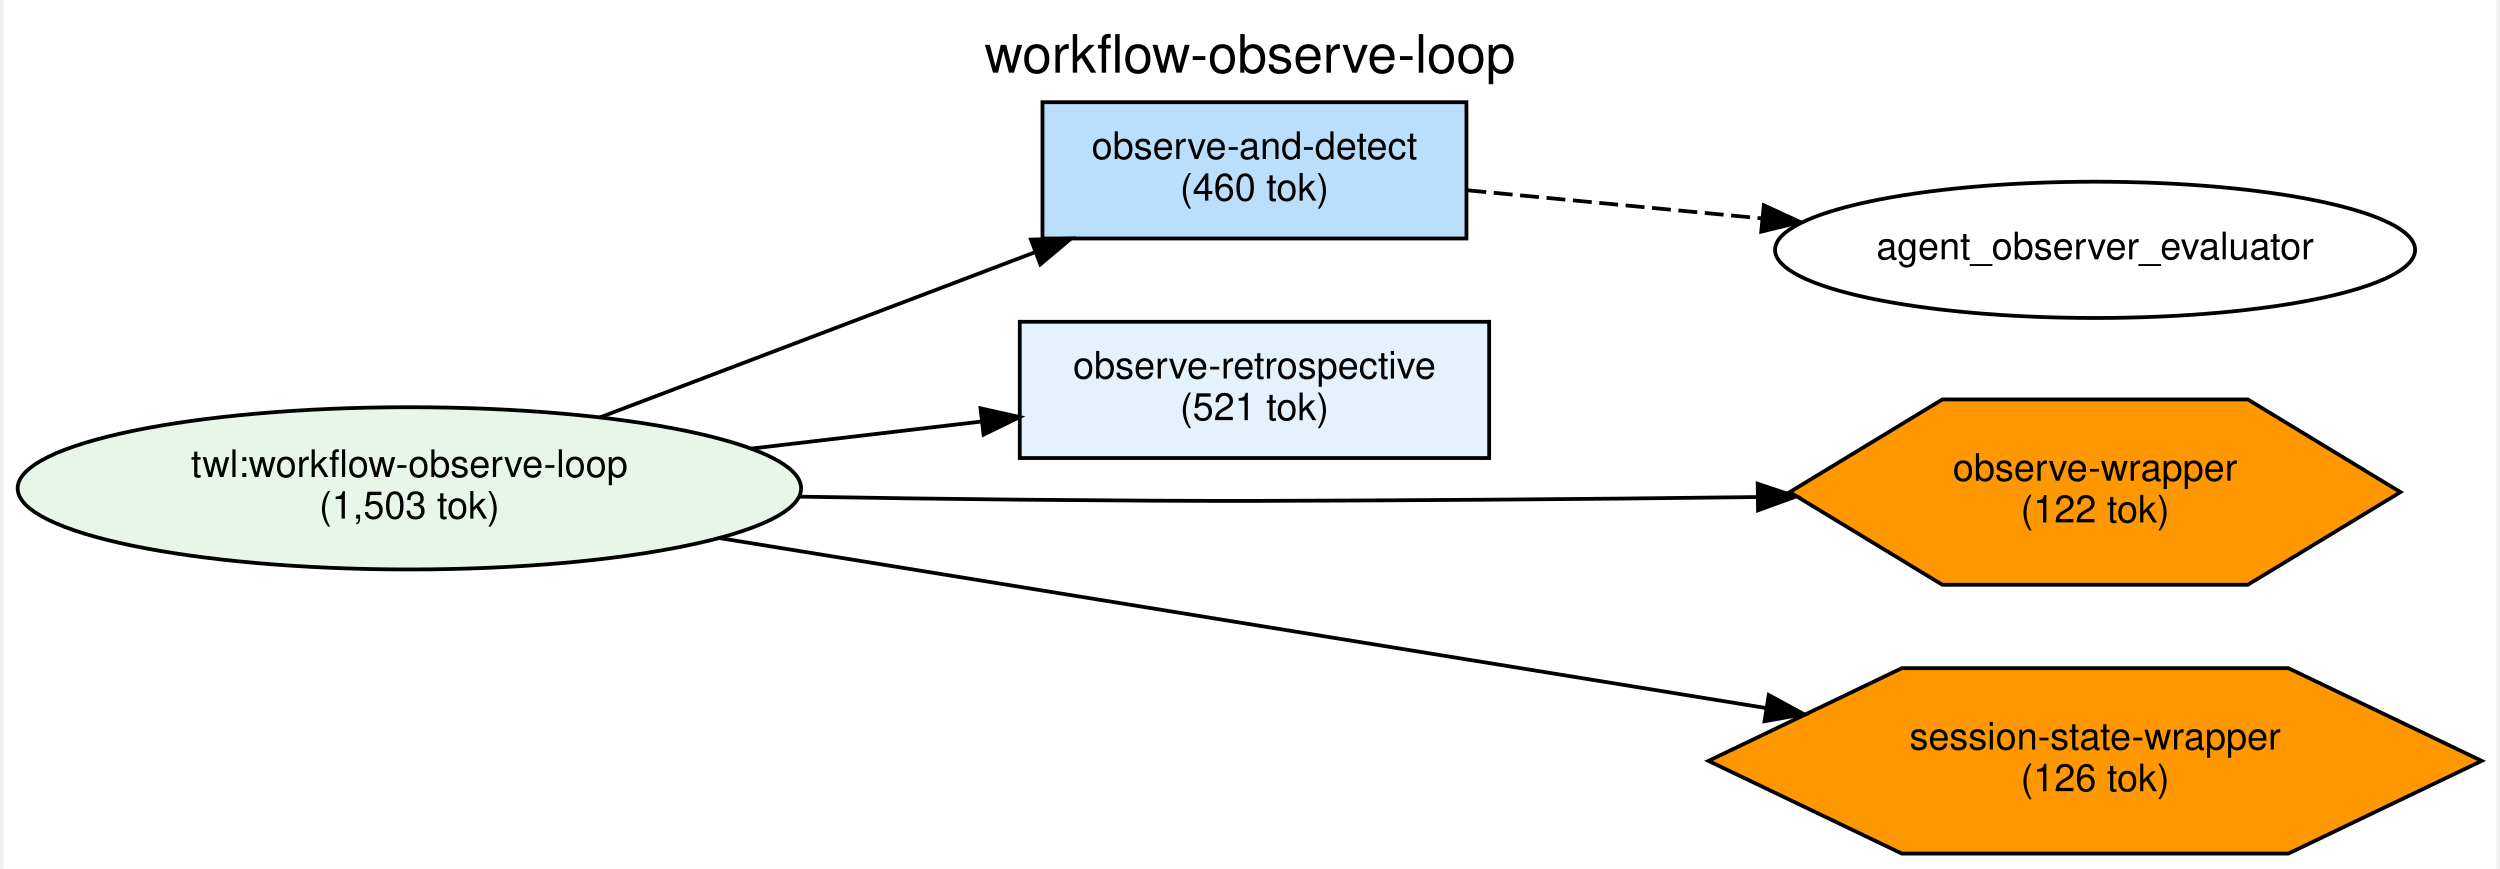
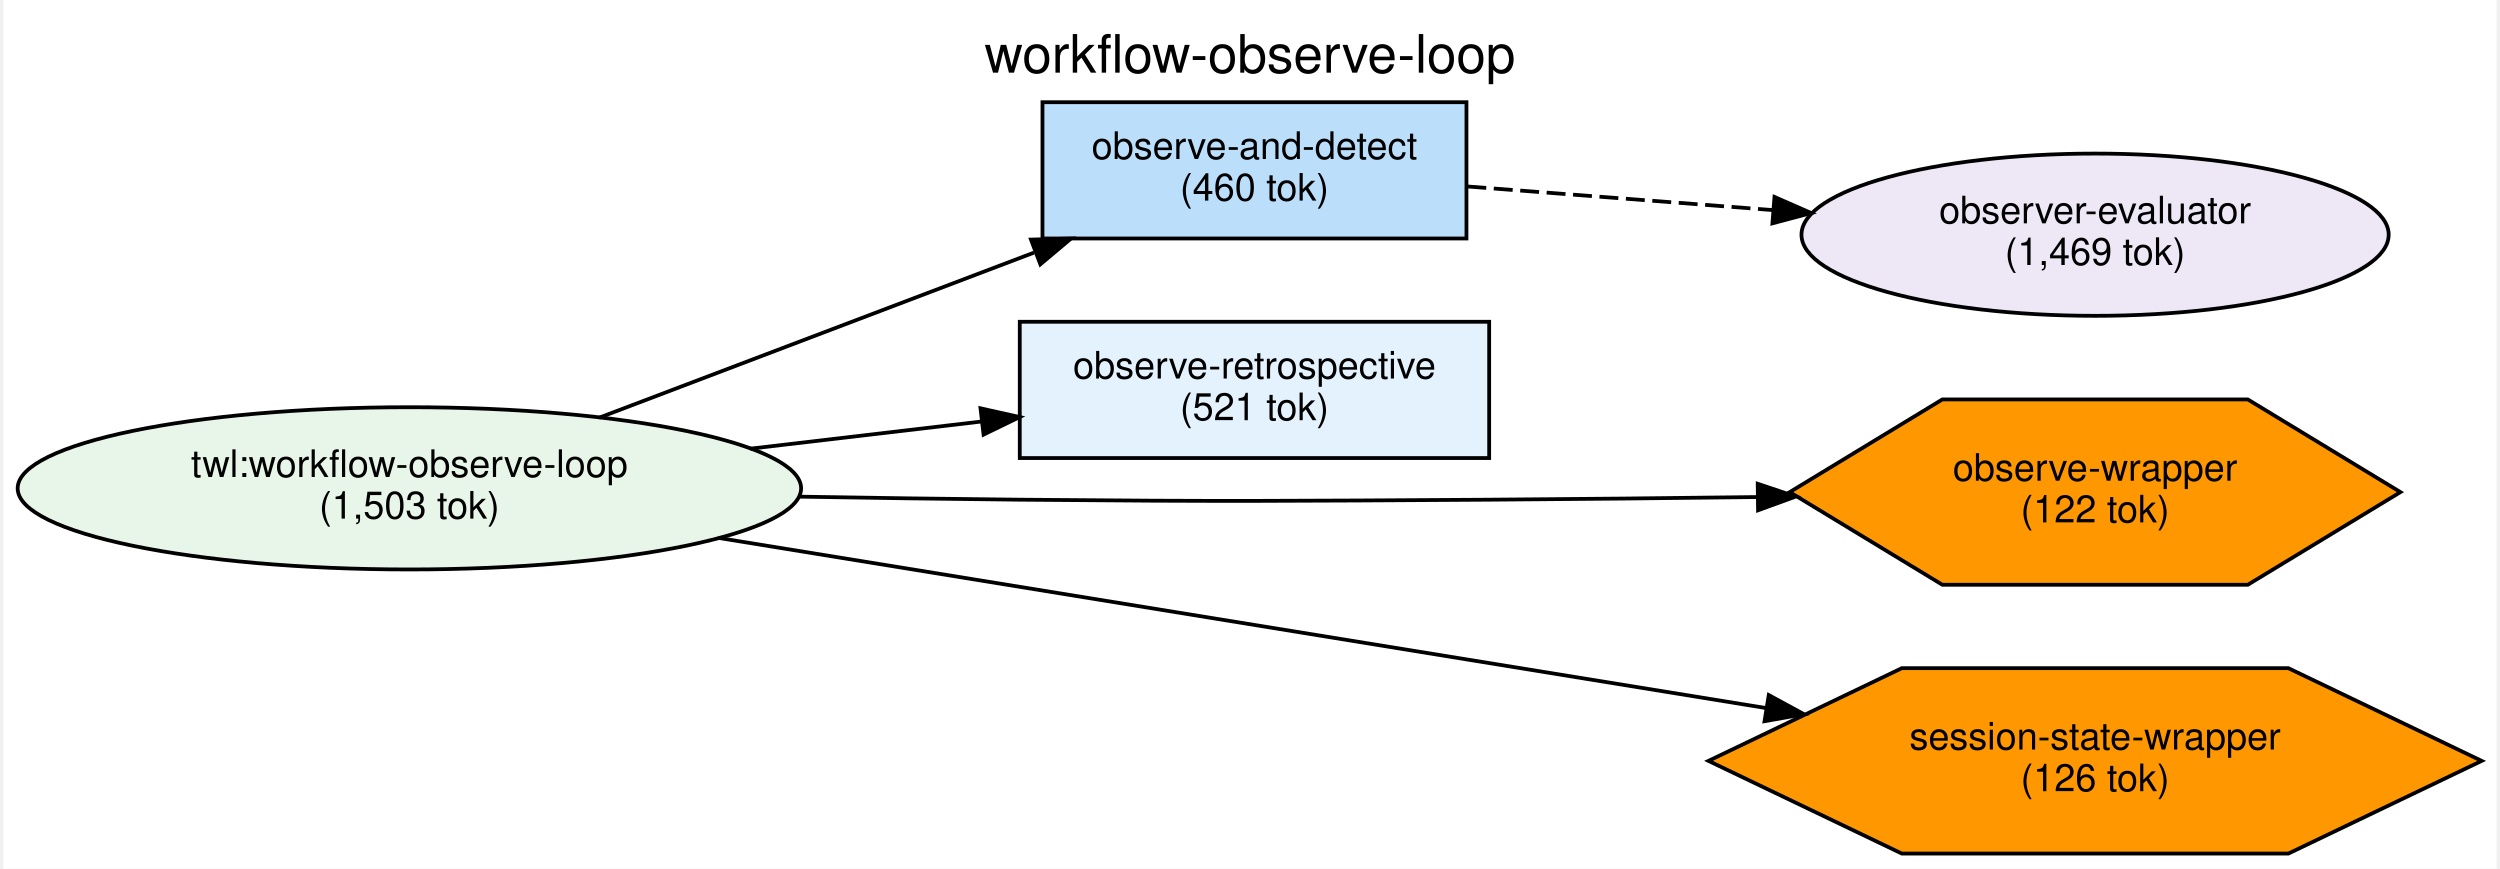
<svg xmlns="http://www.w3.org/2000/svg" width="659pt" height="229pt" viewBox="0.00 0.00 658.60 229.49">
  <g id="graph0" class="graph" transform="scale(1 1) rotate(0) translate(4 225.49)">
    <polygon fill="white" stroke="transparent" points="-4,4 -4,-225.49 654.6,-225.49 654.6,4 -4,4" />
    <text text-anchor="middle" x="325.3" y="-206.29" font-family="Helvetica,sans-Serif" font-size="14.00">workflow-observe-loop</text>
    <g id="node1" class="node">
      <ellipse fill="#e8f5e9" stroke="black" cx="103.24" cy="-96.49" rx="103.48" ry="21.43" />
      <text text-anchor="middle" x="103.24" y="-99.49" font-family="Helvetica,sans-Serif" font-size="10.00">twl:workflow-observe-loop</text>
      <text text-anchor="middle" x="103.24" y="-88.49" font-family="Helvetica,sans-Serif" font-size="10.00">(1,503 tok)</text>
    </g>
    <g id="node2" class="node">
      <polygon fill="#bbdefb" stroke="black" points="382.48,-198.49 270.48,-198.49 270.48,-162.49 382.48,-162.49 382.48,-198.49" />
      <text text-anchor="middle" x="326.48" y="-183.49" font-family="Helvetica,sans-Serif" font-size="10.00">observe-and-detect</text>
      <text text-anchor="middle" x="326.48" y="-172.49" font-family="Helvetica,sans-Serif" font-size="10.00">(460 tok)</text>
    </g>
    <g id="edge1" class="edge">
      <path fill="none" stroke="black" d="M153.34,-115.14C187.31,-128.04 232.65,-145.25 268.26,-158.77" />
      <polygon fill="black" stroke="black" points="267.44,-162.2 278.03,-162.48 269.92,-155.66 267.44,-162.2" />
    </g>
    <g id="node3" class="node">
      <polygon fill="#e3f2fd" stroke="black" points="388.48,-140.49 264.48,-140.49 264.48,-104.49 388.48,-104.49 388.48,-140.49" />
      <text text-anchor="middle" x="326.48" y="-125.49" font-family="Helvetica,sans-Serif" font-size="10.00">observe-retrospective</text>
      <text text-anchor="middle" x="326.48" y="-114.49" font-family="Helvetica,sans-Serif" font-size="10.00">(521 tok)</text>
    </g>
    <g id="edge2" class="edge">
      <path fill="none" stroke="black" d="M193.27,-106.96C213.61,-109.35 234.98,-111.86 254.45,-114.15" />
      <polygon fill="black" stroke="black" points="254.11,-117.63 264.45,-115.32 254.92,-110.68 254.11,-117.63" />
    </g>
-     <g id="node4" class="node">
+     <g id="node5" class="node">
      <polygon fill="#ff9800" stroke="black" points="629.2,-95.49 588.87,-119.98 508.2,-119.98 467.87,-95.49 508.2,-71.01 588.87,-71.01 629.2,-95.49" />
      <text text-anchor="middle" x="548.54" y="-98.49" font-family="Helvetica,sans-Serif" font-size="10.00">observe-wrapper</text>
      <text text-anchor="middle" x="548.54" y="-87.49" font-family="Helvetica,sans-Serif" font-size="10.00">(122 tok)</text>
    </g>
    <g id="edge3" class="edge">
      <path fill="none" stroke="black" d="M205.95,-94.3C225.38,-93.97 245.56,-93.67 264.48,-93.49 319.58,-92.98 333.37,-93.15 388.48,-93.49 411.45,-93.64 436.29,-93.9 459.36,-94.19" />
      <polygon fill="black" stroke="black" points="459.42,-97.69 469.47,-94.32 459.51,-90.69 459.42,-97.69" />
    </g>
-     <g id="node5" class="node">
+     <g id="node6" class="node">
      <polygon fill="#ff9800" stroke="black" points="650.66,-24.49 599.6,-48.98 497.48,-48.98 446.41,-24.49 497.48,-0.01 599.6,-0.01 650.66,-24.49" />
      <text text-anchor="middle" x="548.54" y="-27.49" font-family="Helvetica,sans-Serif" font-size="10.00">session-state-wrapper</text>
      <text text-anchor="middle" x="548.54" y="-16.49" font-family="Helvetica,sans-Serif" font-size="10.00">(126 tok)</text>
    </g>
    <g id="edge4" class="edge">
      <path fill="none" stroke="black" d="M184.77,-83.41C263.05,-70.7 381.52,-51.46 461.59,-38.45" />
      <polygon fill="black" stroke="black" points="462.34,-41.88 471.65,-36.82 461.22,-34.97 462.34,-41.88" />
    </g>
-     <g id="node6" class="node">
-       <ellipse fill="none" stroke="black" cx="548.54" cy="-159.49" rx="84.54" ry="18" />
-       <text text-anchor="middle" x="548.54" y="-156.99" font-family="Helvetica,sans-Serif" font-size="10.00">agent_observer_evaluator</text>
+     <g id="node4" class="node">
+       <ellipse fill="#ede7f6" stroke="black" cx="548.54" cy="-163.49" rx="77.56" ry="21.43" />
+       <text text-anchor="middle" x="548.54" y="-166.49" font-family="Helvetica,sans-Serif" font-size="10.00">observer-evaluator</text>
+       <text text-anchor="middle" x="548.54" y="-155.49" font-family="Helvetica,sans-Serif" font-size="10.00">(1,469 tok)</text>
    </g>
    <g id="edge5" class="edge">
-       <path fill="none" stroke="black" stroke-dasharray="5,2" d="M382.72,-175.22C406.32,-172.97 434.42,-170.29 460.69,-167.78" />
-       <polygon fill="black" stroke="black" points="461.03,-171.27 470.65,-166.83 460.36,-164.3 461.03,-171.27" />
+       <path fill="none" stroke="black" stroke-dasharray="5,2" d="M382.72,-176.23C407.11,-174.34 436.31,-172.09 463.32,-170" />
+       <polygon fill="black" stroke="black" points="463.85,-173.47 473.55,-169.21 463.31,-166.49 463.85,-173.47" />
    </g>
  </g>
</svg>
